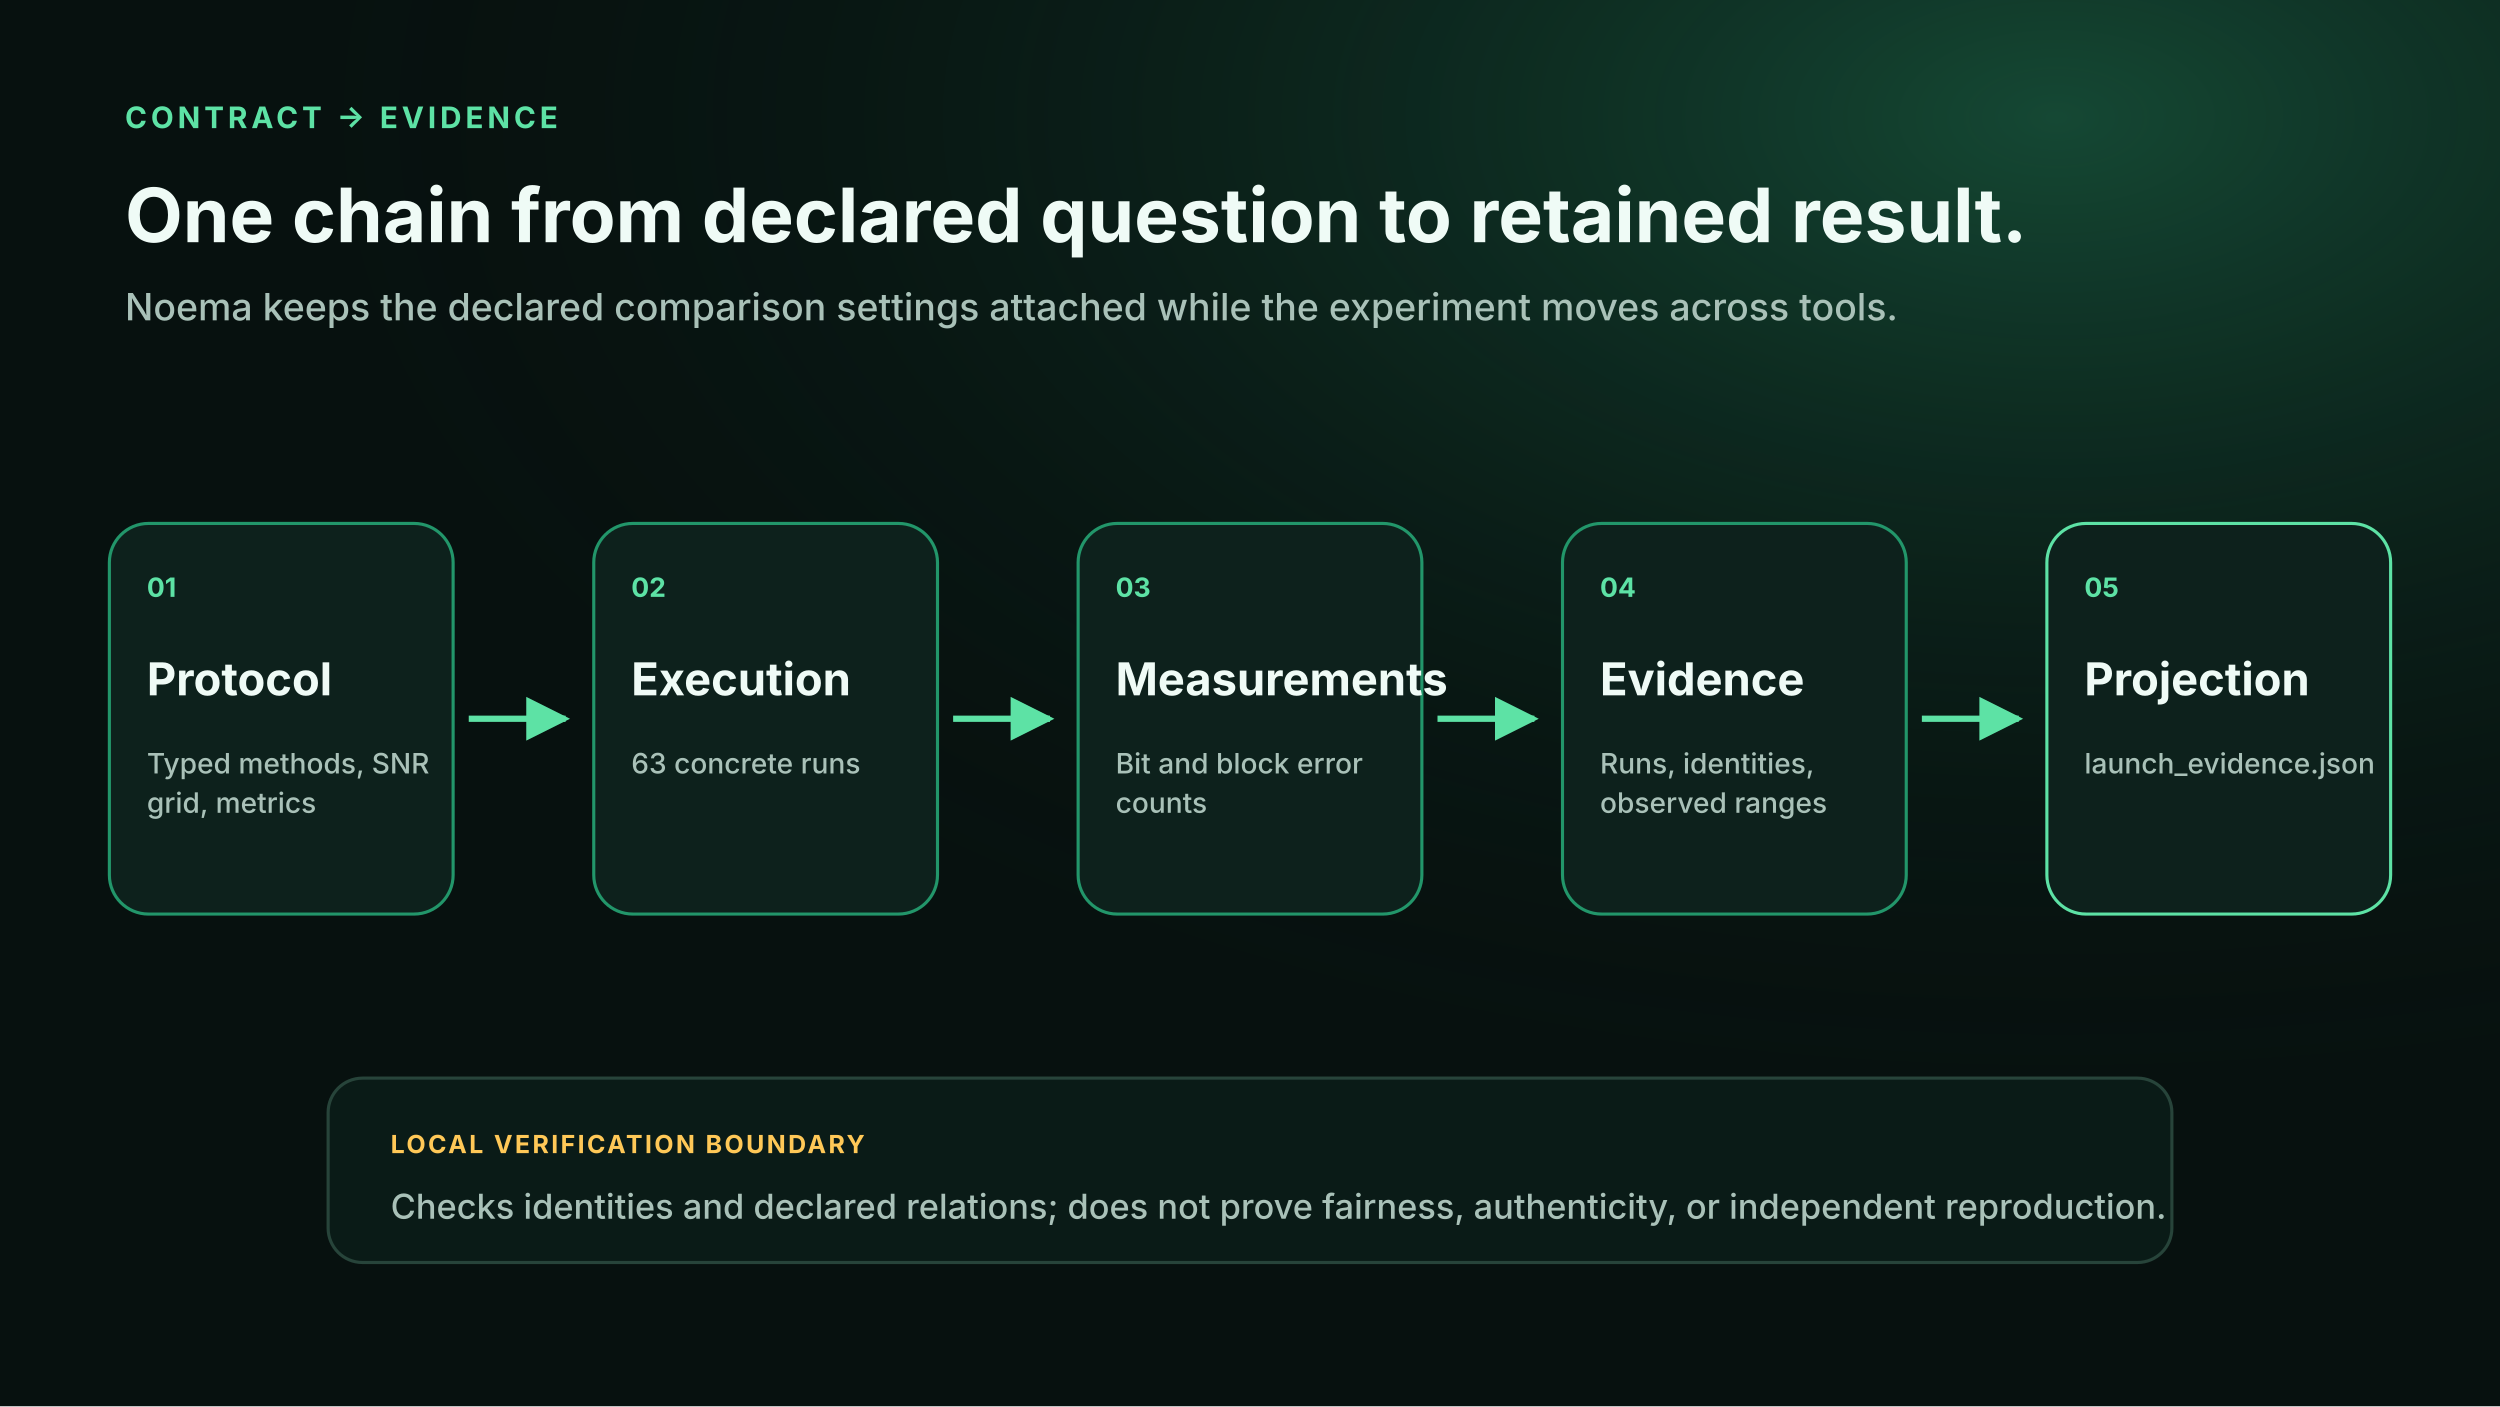
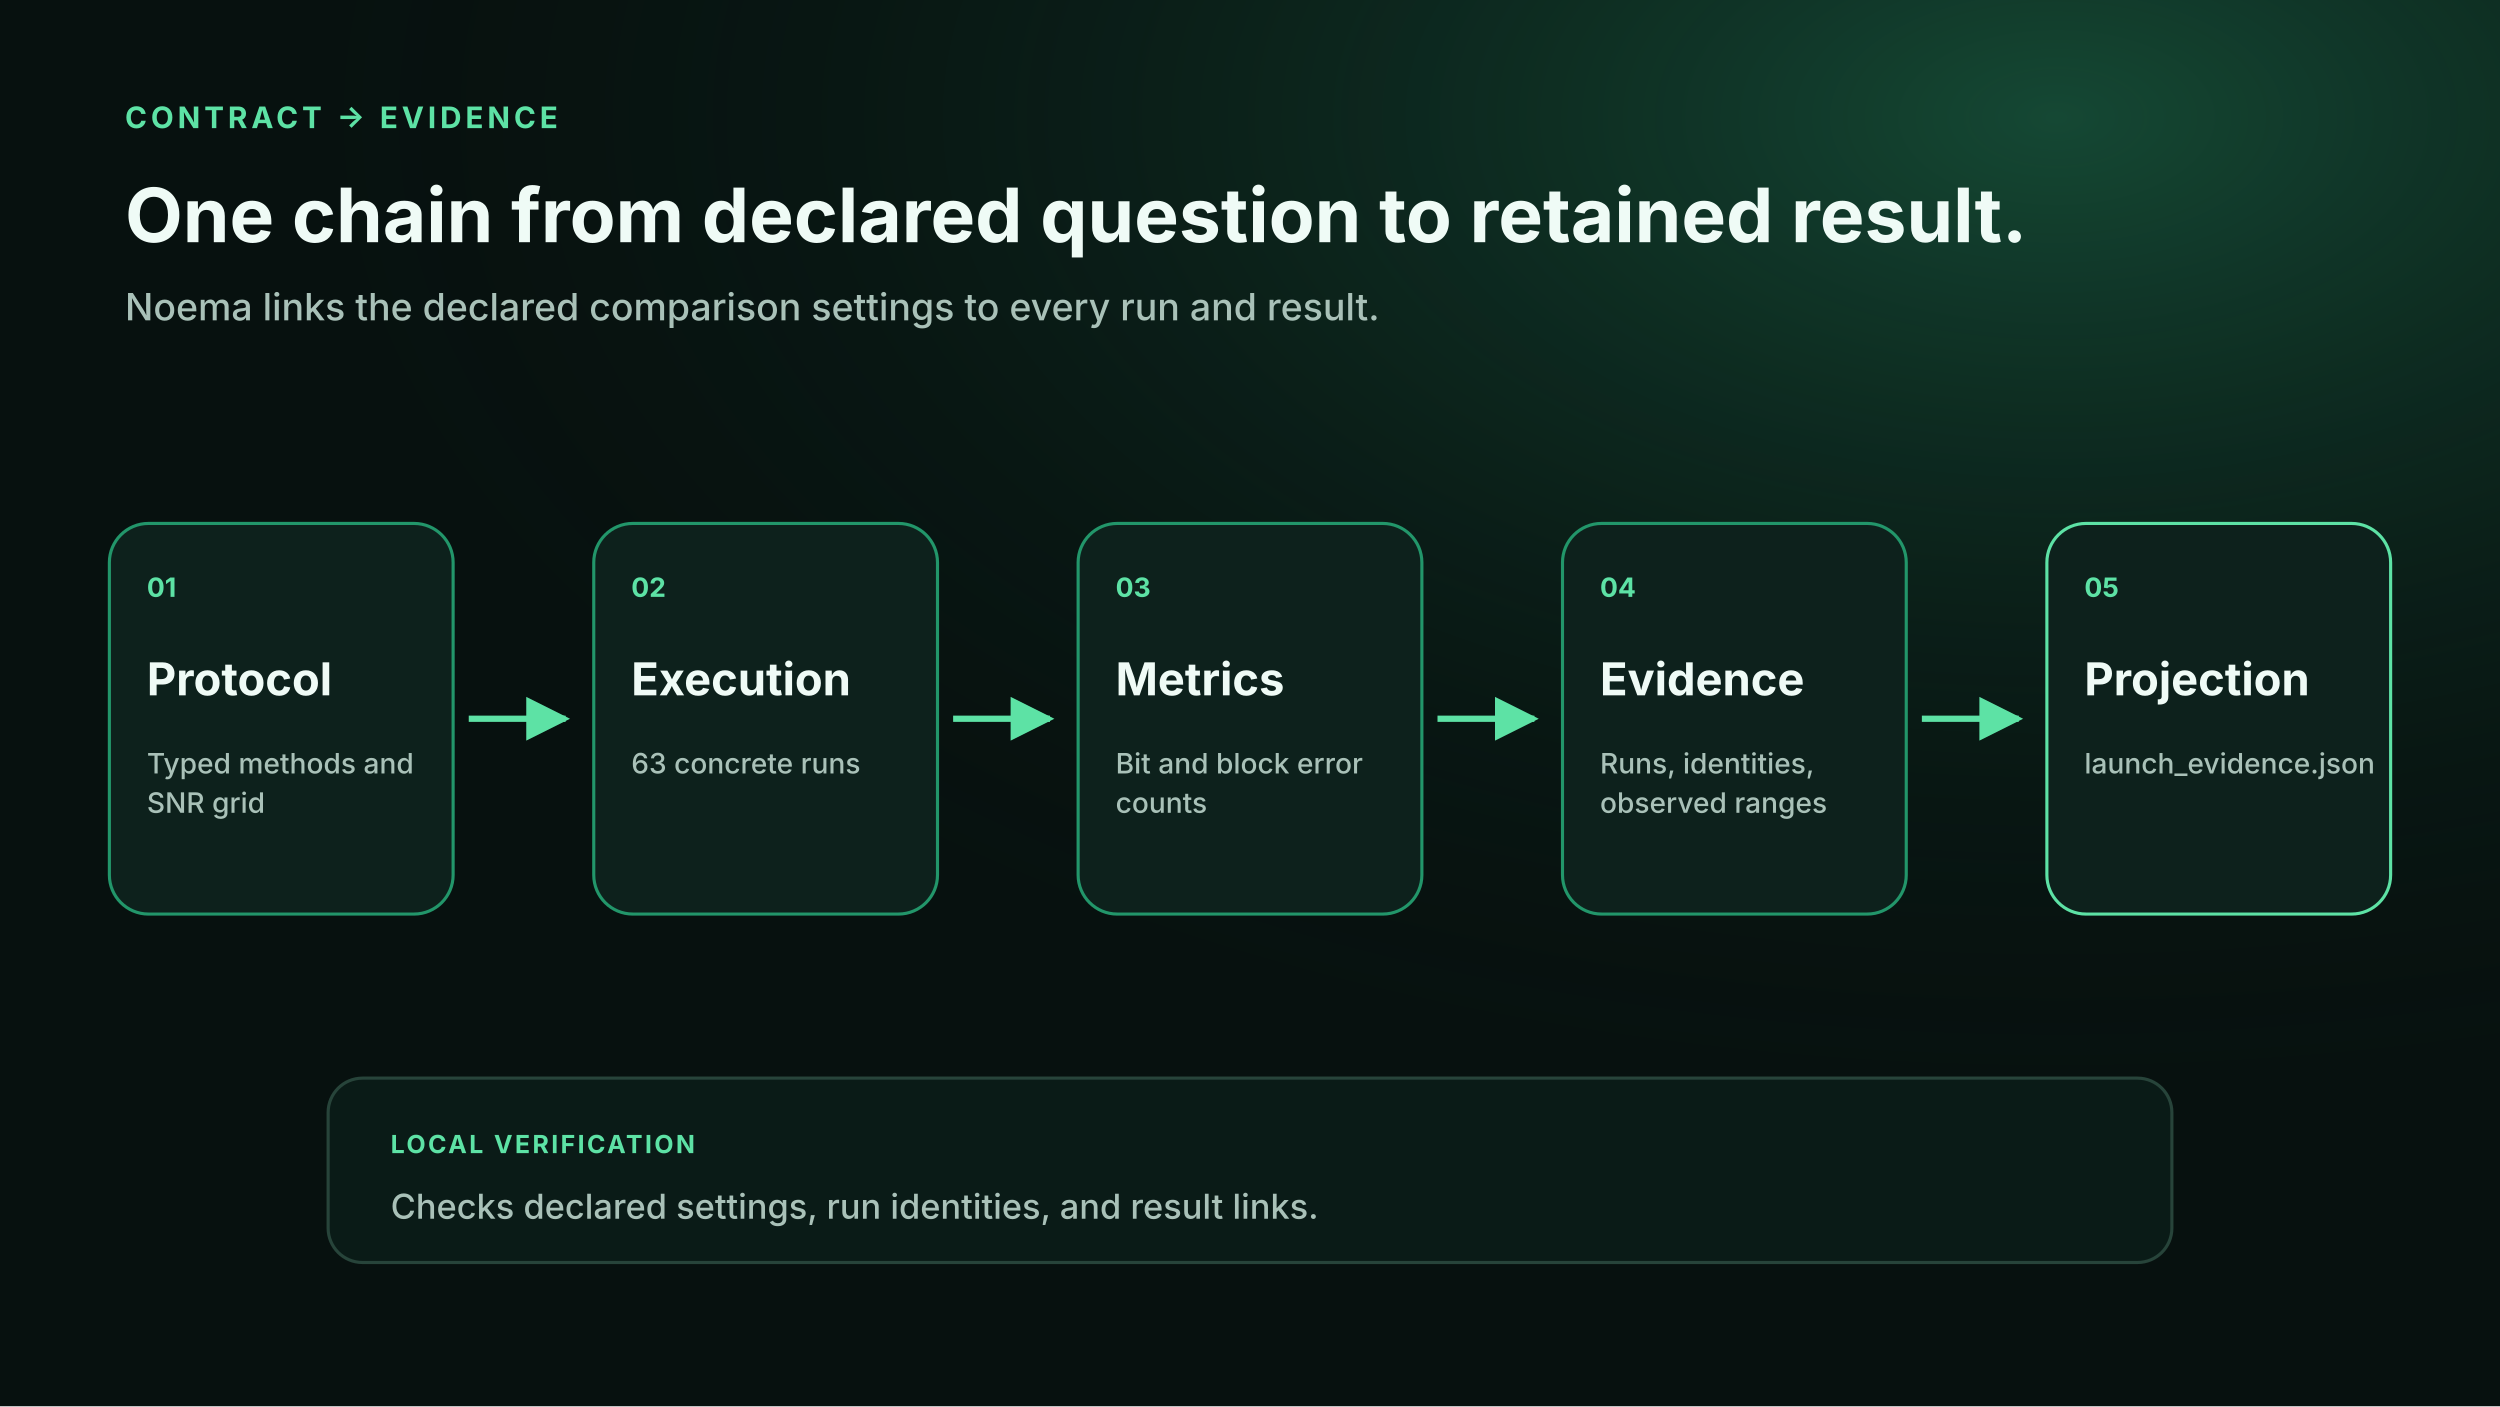
<svg xmlns="http://www.w3.org/2000/svg" viewBox="0 0 1600 900" role="img" aria-labelledby="title desc">
  <defs>
    <linearGradient id="hero" x1="0" y1="0" x2="1" y2="1">
      <stop offset="0" stop-color="#0b211b" />
      <stop offset="1" stop-color="#06100e" />
    </linearGradient>
    <radialGradient id="glow" cx="82%" cy="8%" r="72%">
      <stop offset="0" stop-color="#2fb47c" stop-opacity=".34" />
      <stop offset="1" stop-color="#07110f" stop-opacity="0" />
    </radialGradient>
    <marker id="arrow" viewBox="0 0 10 10" refX="9" refY="5" markerWidth="7" markerHeight="7" orient="auto-start-reverse">
      <path d="M 0 0 L 10 5 L 0 10 z" fill="#5de2a5" />
    </marker>
    <marker id="arrow-red" viewBox="0 0 10 10" refX="9" refY="5" markerWidth="7" markerHeight="7" orient="auto-start-reverse">
      <path d="M 0 0 L 10 5 L 0 10 z" fill="#ff6b6b" />
    </marker>
    <marker id="arrow-amber" viewBox="0 0 10 10" refX="9" refY="5" markerWidth="7" markerHeight="7" orient="auto-start-reverse">
      <path d="M 0 0 L 10 5 L 0 10 z" fill="#ffc857" />
    </marker>
    <marker id="arrow-teal" viewBox="0 0 10 10" refX="9" refY="5" markerWidth="7" markerHeight="7" orient="auto-start-reverse">
      <path d="M 0 0 L 10 5 L 0 10 z" fill="#4ec5c1" />
    </marker>
    <filter id="shadow" x="-20%" y="-20%" width="140%" height="140%">
      <feDropShadow dx="0" dy="16" stdDeviation="22" flood-color="#000" flood-opacity=".28" />
    </filter>
  </defs>
  <rect width="1600" height="900" fill="#07110f" />
  <rect width="1600" height="900" fill="url(#glow)" />
  <text x="80" y="82" fill="#5de2a5" font-family="Inter,Segoe UI,Arial,sans-serif" font-size="19" font-weight="750" text-anchor="start" letter-spacing="2.5">CONTRACT → EVIDENCE</text>
  <text x="80" y="155" fill="#effbf6" font-family="Inter,Segoe UI,Arial,sans-serif" font-size="48" font-weight="740" text-anchor="start">One chain from declared question to retained result.</text>
-   <text x="80" y="205" fill="#a9c1b8" font-family="Inter,Segoe UI,Arial,sans-serif" font-size="24" font-weight="500" text-anchor="start">Noema keeps the declared comparison settings attached while the experiment moves across tools.</text>
+   <text x="80" y="205" fill="#a9c1b8" font-family="Inter,Segoe UI,Arial,sans-serif" font-size="24" font-weight="500" text-anchor="start">Noema links the declared comparison settings to every run and result.</text>
  <rect x="70" y="335" width="220" height="250" rx="25" fill="#0d211c" stroke="#22966a" stroke-width="2" />
  <text x="94" y="382" fill="#5de2a5" font-family="Inter,Segoe UI,Arial,sans-serif" font-size="17" font-weight="750" text-anchor="start">01</text>
  <text x="94" y="445" fill="#effbf6" font-family="Inter,Segoe UI,Arial,sans-serif" font-size="29" font-weight="730" text-anchor="start">Protocol</text>
  <text x="94" y="495" fill="#a9c1b8" font-family="Inter,Segoe UI,Arial,sans-serif" font-size="18" font-weight="500" text-anchor="start">
-     <tspan x="94" dy="0">Typed methods, SNR</tspan>
-     <tspan x="94" dy="25.2">grid, metrics</tspan>
+     <tspan x="94" dy="0">Typed methods and</tspan>
+     <tspan x="94" dy="25.2">SNR grid</tspan>
  </text>
  <line x1="300" y1="460" x2="362" y2="460" stroke="#5de2a5" stroke-width="4" marker-end="url(#arrow)" />
  <rect x="380" y="335" width="220" height="250" rx="25" fill="#0d211c" stroke="#22966a" stroke-width="2" />
  <text x="404" y="382" fill="#5de2a5" font-family="Inter,Segoe UI,Arial,sans-serif" font-size="17" font-weight="750" text-anchor="start">02</text>
  <text x="404" y="445" fill="#effbf6" font-family="Inter,Segoe UI,Arial,sans-serif" font-size="29" font-weight="730" text-anchor="start">Execution</text>
  <text x="404" y="495" fill="#a9c1b8" font-family="Inter,Segoe UI,Arial,sans-serif" font-size="18" font-weight="500" text-anchor="start">
    <tspan x="404" dy="0">63 concrete runs</tspan>
  </text>
  <line x1="610" y1="460" x2="672" y2="460" stroke="#5de2a5" stroke-width="4" marker-end="url(#arrow)" />
  <rect x="690" y="335" width="220" height="250" rx="25" fill="#0d211c" stroke="#22966a" stroke-width="2" />
  <text x="714" y="382" fill="#5de2a5" font-family="Inter,Segoe UI,Arial,sans-serif" font-size="17" font-weight="750" text-anchor="start">03</text>
-   <text x="714" y="445" fill="#effbf6" font-family="Inter,Segoe UI,Arial,sans-serif" font-size="29" font-weight="730" text-anchor="start">Measurements</text>
+   <text x="714" y="445" fill="#effbf6" font-family="Inter,Segoe UI,Arial,sans-serif" font-size="29" font-weight="730" text-anchor="start">Metrics</text>
  <text x="714" y="495" fill="#a9c1b8" font-family="Inter,Segoe UI,Arial,sans-serif" font-size="18" font-weight="500" text-anchor="start">
    <tspan x="714" dy="0">Bit and block error</tspan>
    <tspan x="714" dy="25.2">counts</tspan>
  </text>
  <line x1="920" y1="460" x2="982" y2="460" stroke="#5de2a5" stroke-width="4" marker-end="url(#arrow)" />
  <rect x="1000" y="335" width="220" height="250" rx="25" fill="#0d211c" stroke="#22966a" stroke-width="2" />
  <text x="1024" y="382" fill="#5de2a5" font-family="Inter,Segoe UI,Arial,sans-serif" font-size="17" font-weight="750" text-anchor="start">04</text>
  <text x="1024" y="445" fill="#effbf6" font-family="Inter,Segoe UI,Arial,sans-serif" font-size="29" font-weight="730" text-anchor="start">Evidence</text>
  <text x="1024" y="495" fill="#a9c1b8" font-family="Inter,Segoe UI,Arial,sans-serif" font-size="18" font-weight="500" text-anchor="start">
    <tspan x="1024" dy="0">Runs, identities,</tspan>
    <tspan x="1024" dy="25.2">observed ranges</tspan>
  </text>
  <line x1="1230" y1="460" x2="1292" y2="460" stroke="#5de2a5" stroke-width="4" marker-end="url(#arrow)" />
  <rect x="1310" y="335" width="220" height="250" rx="25" fill="#0d211c" stroke="#5de2a5" stroke-width="2" />
  <text x="1334" y="382" fill="#5de2a5" font-family="Inter,Segoe UI,Arial,sans-serif" font-size="17" font-weight="750" text-anchor="start">05</text>
  <text x="1334" y="445" fill="#effbf6" font-family="Inter,Segoe UI,Arial,sans-serif" font-size="29" font-weight="730" text-anchor="start">Projection</text>
  <text x="1334" y="495" fill="#a9c1b8" font-family="Inter,Segoe UI,Arial,sans-serif" font-size="18" font-weight="500" text-anchor="start">
    <tspan x="1334" dy="0">launch_evidence.json</tspan>
  </text>
  <rect x="210" y="690" width="1180" height="118" rx="22" fill="#0a1b17" stroke="#27443a" stroke-width="2" />
-   <text x="250" y="738" fill="#ffc857" font-family="Inter,Segoe UI,Arial,sans-serif" font-size="16" font-weight="750" text-anchor="start" letter-spacing="1.5">LOCAL VERIFICATION BOUNDARY</text>
-   <text x="250" y="780" fill="#a9c1b8" font-family="Inter,Segoe UI,Arial,sans-serif" font-size="22" font-weight="500" text-anchor="start">Checks identities and declared relations; does not prove fairness, authenticity, or independent reproduction.</text>
+   <text x="250" y="738" fill="#5de2a5" font-family="Inter,Segoe UI,Arial,sans-serif" font-size="16" font-weight="750" text-anchor="start" letter-spacing="1.5">LOCAL VERIFICATION</text>
+   <text x="250" y="780" fill="#a9c1b8" font-family="Inter,Segoe UI,Arial,sans-serif" font-size="22" font-weight="500" text-anchor="start">Checks declared settings, run identities, and result links.</text>
</svg>
